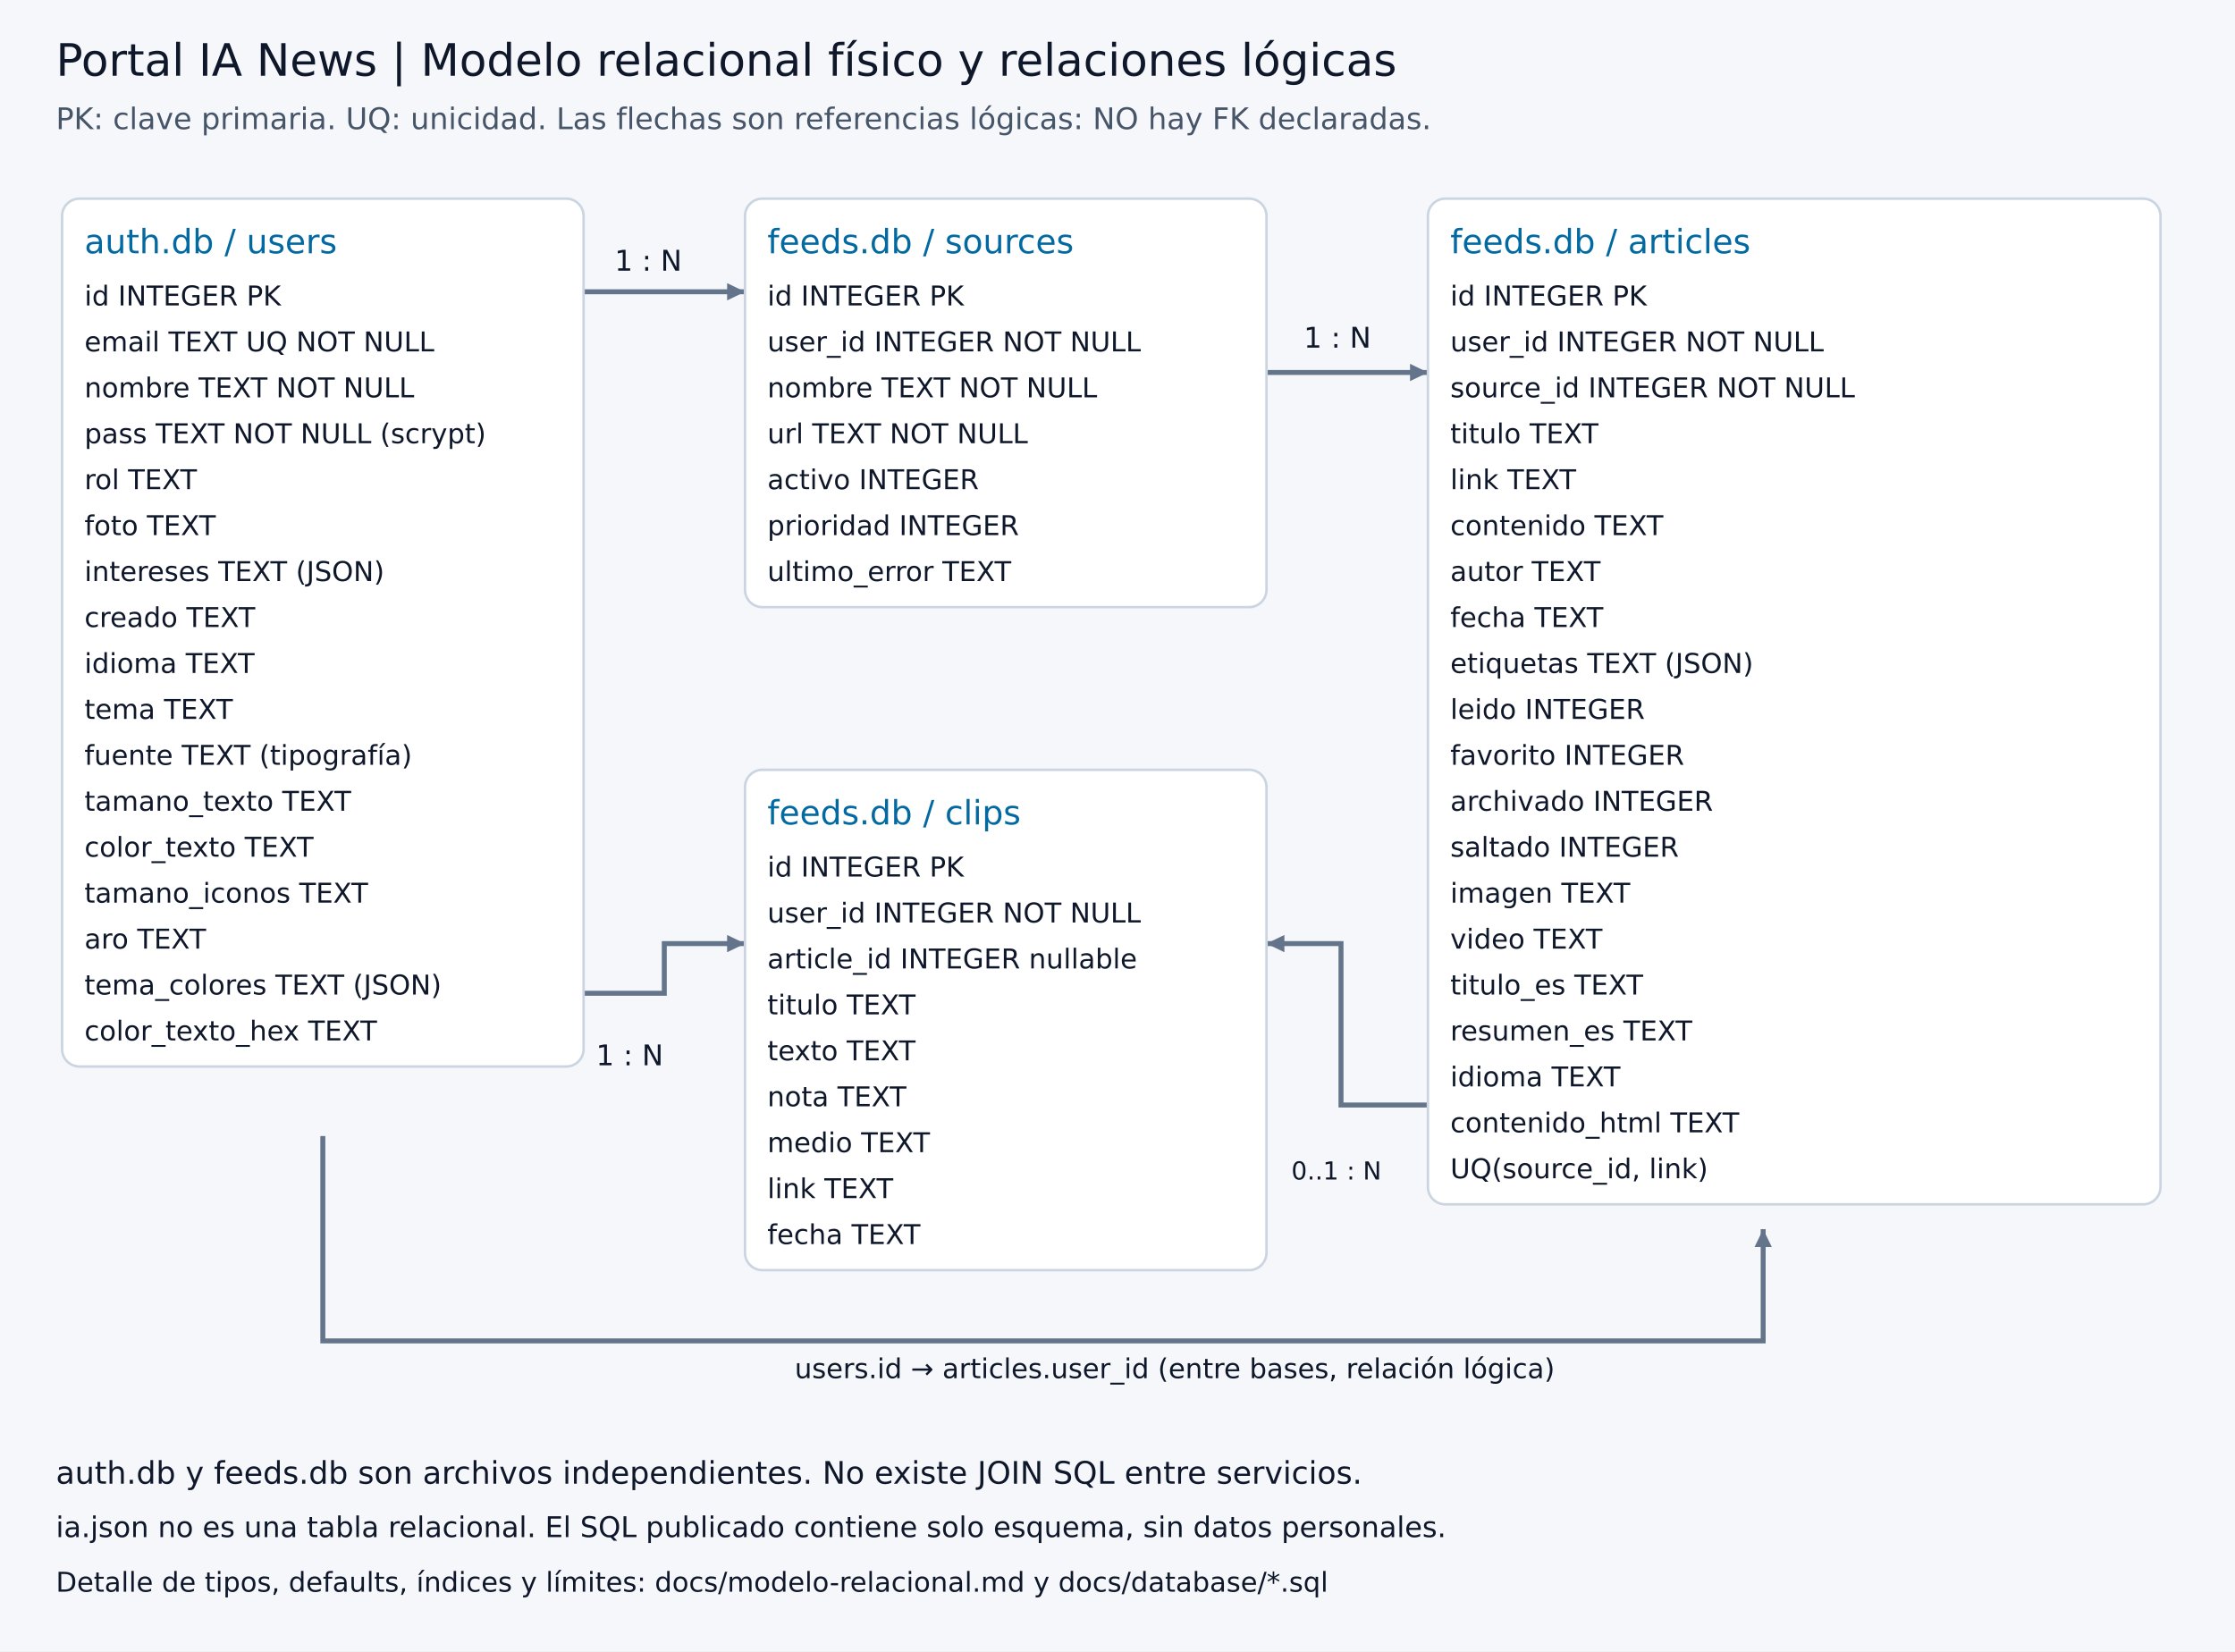
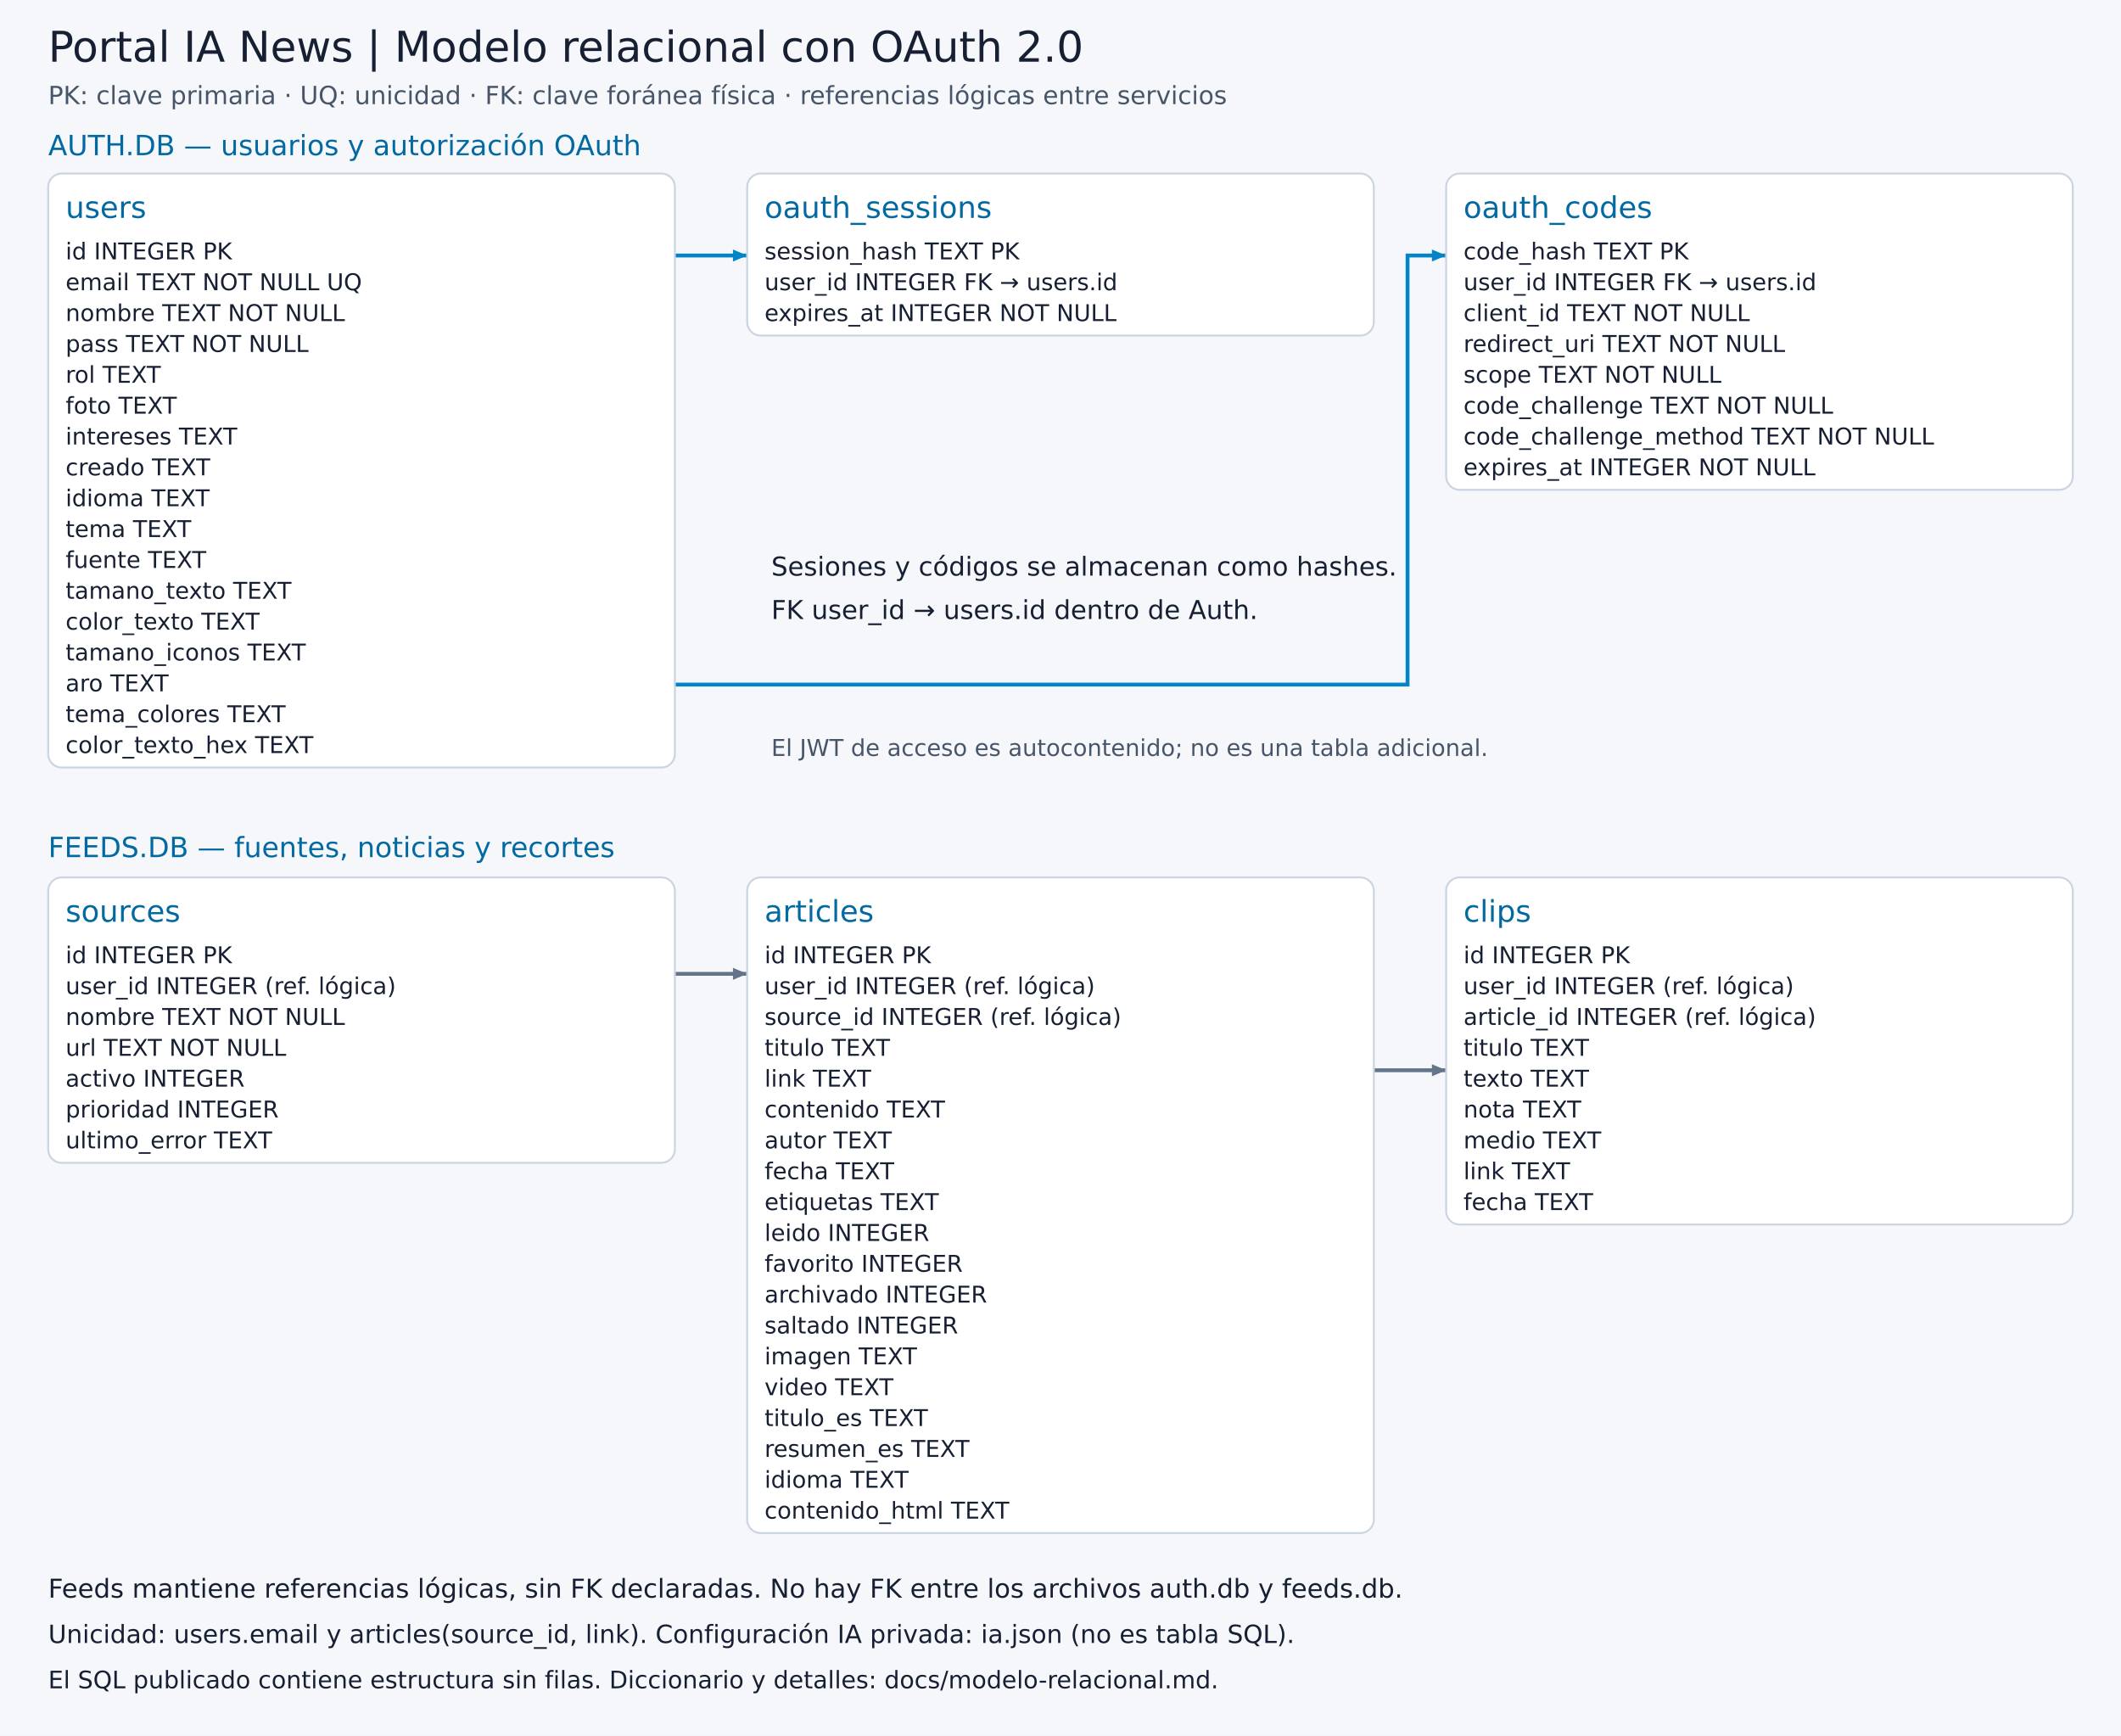
- <svg xmlns="http://www.w3.org/2000/svg" width="1800" height="1330" viewBox="0 0 1800 1330">
+ <svg xmlns="http://www.w3.org/2000/svg" width="2200" height="1800">
  <rect width="100%" height="100%" fill="#f5f7fb" />
-   <text x="45" y="61" font-family="DejaVu Sans, sans-serif" font-size="36" fill="#0f172a">Portal IA News | Modelo relacional físico y relaciones lógicas</text>
-   <text x="45" y="104" font-family="DejaVu Sans, sans-serif" font-size="24" fill="#475569">PK: clave primaria. UQ: unicidad. Las flechas son referencias lógicas: NO hay FK declaradas.</text>
-   <polyline points="470,235 600,235" fill="none" stroke="#64748b" stroke-width="4" />
-   <polygon points="600,235 585.593,241.959 585.593,228.041" fill="#64748b" />
-   <text x="495" y="218" font-family="DejaVu Sans, sans-serif" font-size="23" fill="#0f172a">1 : N</text>
-   <polyline points="470,800 535,800 535,760 600,760" fill="none" stroke="#64748b" stroke-width="4" />
-   <polygon points="600,760 585.593,766.959 585.593,753.041" fill="#64748b" />
-   <text x="480" y="858" font-family="DejaVu Sans, sans-serif" font-size="23" fill="#0f172a">1 : N</text>
-   <polyline points="1020,300 1150,300" fill="none" stroke="#64748b" stroke-width="4" />
-   <polygon points="1150,300 1135.593,306.959 1135.593,293.041" fill="#64748b" />
-   <text x="1050" y="280" font-family="DejaVu Sans, sans-serif" font-size="23" fill="#0f172a">1 : N</text>
-   <polyline points="1150,890 1080,890 1080,760 1020,760" fill="none" stroke="#64748b" stroke-width="4" />
-   <polygon points="1020,760 1034.407,753.041 1034.407,766.959" fill="#64748b" />
-   <text x="1040" y="950" font-family="DejaVu Sans, sans-serif" font-size="20" fill="#0f172a">0..1 : N</text>
-   <polyline points="260,915 260,1080 1420,1080 1420,990" fill="none" stroke="#64748b" stroke-width="4" />
-   <polygon points="1420,990 1426.959,1004.407 1413.041,1004.407" fill="#64748b" />
-   <text x="640" y="1110" font-family="DejaVu Sans, sans-serif" font-size="22" fill="#0f172a">users.id → articles.user_id (entre bases, relación lógica)</text>
-   <rect x="50" y="160" width="420" height="699" rx="14" fill="#ffffff" stroke="#cbd5e1" stroke-width="2" />
-   <text x="68" y="204" font-family="DejaVu Sans, sans-serif" font-size="27" fill="#0369a1">auth.db / users</text>
-   <text x="68" y="246" font-family="DejaVu Sans, sans-serif" font-size="22" fill="#0f172a">id INTEGER PK</text>
-   <text x="68" y="283" font-family="DejaVu Sans, sans-serif" font-size="22" fill="#0f172a">email TEXT UQ NOT NULL</text>
-   <text x="68" y="320" font-family="DejaVu Sans, sans-serif" font-size="22" fill="#0f172a">nombre TEXT NOT NULL</text>
-   <text x="68" y="357" font-family="DejaVu Sans, sans-serif" font-size="22" fill="#0f172a">pass TEXT NOT NULL (scrypt)</text>
-   <text x="68" y="394" font-family="DejaVu Sans, sans-serif" font-size="22" fill="#0f172a">rol TEXT</text>
-   <text x="68" y="431" font-family="DejaVu Sans, sans-serif" font-size="22" fill="#0f172a">foto TEXT</text>
-   <text x="68" y="468" font-family="DejaVu Sans, sans-serif" font-size="22" fill="#0f172a">intereses TEXT (JSON)</text>
-   <text x="68" y="505" font-family="DejaVu Sans, sans-serif" font-size="22" fill="#0f172a">creado TEXT</text>
-   <text x="68" y="542" font-family="DejaVu Sans, sans-serif" font-size="22" fill="#0f172a">idioma TEXT</text>
-   <text x="68" y="579" font-family="DejaVu Sans, sans-serif" font-size="22" fill="#0f172a">tema TEXT</text>
-   <text x="68" y="616" font-family="DejaVu Sans, sans-serif" font-size="22" fill="#0f172a">fuente TEXT (tipografía)</text>
-   <text x="68" y="653" font-family="DejaVu Sans, sans-serif" font-size="22" fill="#0f172a">tamano_texto TEXT</text>
-   <text x="68" y="690" font-family="DejaVu Sans, sans-serif" font-size="22" fill="#0f172a">color_texto TEXT</text>
-   <text x="68" y="727" font-family="DejaVu Sans, sans-serif" font-size="22" fill="#0f172a">tamano_iconos TEXT</text>
-   <text x="68" y="764" font-family="DejaVu Sans, sans-serif" font-size="22" fill="#0f172a">aro TEXT</text>
-   <text x="68" y="801" font-family="DejaVu Sans, sans-serif" font-size="22" fill="#0f172a">tema_colores TEXT (JSON)</text>
-   <text x="68" y="838" font-family="DejaVu Sans, sans-serif" font-size="22" fill="#0f172a">color_texto_hex TEXT</text>
-   <rect x="600" y="160" width="420" height="329" rx="14" fill="#ffffff" stroke="#cbd5e1" stroke-width="2" />
-   <text x="618" y="204" font-family="DejaVu Sans, sans-serif" font-size="27" fill="#0369a1">feeds.db / sources</text>
-   <text x="618" y="246" font-family="DejaVu Sans, sans-serif" font-size="22" fill="#0f172a">id INTEGER PK</text>
-   <text x="618" y="283" font-family="DejaVu Sans, sans-serif" font-size="22" fill="#0f172a">user_id INTEGER NOT NULL</text>
-   <text x="618" y="320" font-family="DejaVu Sans, sans-serif" font-size="22" fill="#0f172a">nombre TEXT NOT NULL</text>
-   <text x="618" y="357" font-family="DejaVu Sans, sans-serif" font-size="22" fill="#0f172a">url TEXT NOT NULL</text>
-   <text x="618" y="394" font-family="DejaVu Sans, sans-serif" font-size="22" fill="#0f172a">activo INTEGER</text>
-   <text x="618" y="431" font-family="DejaVu Sans, sans-serif" font-size="22" fill="#0f172a">prioridad INTEGER</text>
-   <text x="618" y="468" font-family="DejaVu Sans, sans-serif" font-size="22" fill="#0f172a">ultimo_error TEXT</text>
-   <rect x="1150" y="160" width="590" height="810" rx="14" fill="#ffffff" stroke="#cbd5e1" stroke-width="2" />
-   <text x="1168" y="204" font-family="DejaVu Sans, sans-serif" font-size="27" fill="#0369a1">feeds.db / articles</text>
-   <text x="1168" y="246" font-family="DejaVu Sans, sans-serif" font-size="22" fill="#0f172a">id INTEGER PK</text>
-   <text x="1168" y="283" font-family="DejaVu Sans, sans-serif" font-size="22" fill="#0f172a">user_id INTEGER NOT NULL</text>
-   <text x="1168" y="320" font-family="DejaVu Sans, sans-serif" font-size="22" fill="#0f172a">source_id INTEGER NOT NULL</text>
-   <text x="1168" y="357" font-family="DejaVu Sans, sans-serif" font-size="22" fill="#0f172a">titulo TEXT</text>
-   <text x="1168" y="394" font-family="DejaVu Sans, sans-serif" font-size="22" fill="#0f172a">link TEXT</text>
-   <text x="1168" y="431" font-family="DejaVu Sans, sans-serif" font-size="22" fill="#0f172a">contenido TEXT</text>
-   <text x="1168" y="468" font-family="DejaVu Sans, sans-serif" font-size="22" fill="#0f172a">autor TEXT</text>
-   <text x="1168" y="505" font-family="DejaVu Sans, sans-serif" font-size="22" fill="#0f172a">fecha TEXT</text>
-   <text x="1168" y="542" font-family="DejaVu Sans, sans-serif" font-size="22" fill="#0f172a">etiquetas TEXT (JSON)</text>
-   <text x="1168" y="579" font-family="DejaVu Sans, sans-serif" font-size="22" fill="#0f172a">leido INTEGER</text>
-   <text x="1168" y="616" font-family="DejaVu Sans, sans-serif" font-size="22" fill="#0f172a">favorito INTEGER</text>
-   <text x="1168" y="653" font-family="DejaVu Sans, sans-serif" font-size="22" fill="#0f172a">archivado INTEGER</text>
-   <text x="1168" y="690" font-family="DejaVu Sans, sans-serif" font-size="22" fill="#0f172a">saltado INTEGER</text>
-   <text x="1168" y="727" font-family="DejaVu Sans, sans-serif" font-size="22" fill="#0f172a">imagen TEXT</text>
-   <text x="1168" y="764" font-family="DejaVu Sans, sans-serif" font-size="22" fill="#0f172a">video TEXT</text>
-   <text x="1168" y="801" font-family="DejaVu Sans, sans-serif" font-size="22" fill="#0f172a">titulo_es TEXT</text>
-   <text x="1168" y="838" font-family="DejaVu Sans, sans-serif" font-size="22" fill="#0f172a">resumen_es TEXT</text>
-   <text x="1168" y="875" font-family="DejaVu Sans, sans-serif" font-size="22" fill="#0f172a">idioma TEXT</text>
-   <text x="1168" y="912" font-family="DejaVu Sans, sans-serif" font-size="22" fill="#0f172a">contenido_html TEXT</text>
-   <text x="1168" y="949" font-family="DejaVu Sans, sans-serif" font-size="22" fill="#0f172a">UQ(source_id, link)</text>
-   <rect x="600" y="620" width="420" height="403" rx="14" fill="#ffffff" stroke="#cbd5e1" stroke-width="2" />
-   <text x="618" y="664" font-family="DejaVu Sans, sans-serif" font-size="27" fill="#0369a1">feeds.db / clips</text>
-   <text x="618" y="706" font-family="DejaVu Sans, sans-serif" font-size="22" fill="#0f172a">id INTEGER PK</text>
-   <text x="618" y="743" font-family="DejaVu Sans, sans-serif" font-size="22" fill="#0f172a">user_id INTEGER NOT NULL</text>
-   <text x="618" y="780" font-family="DejaVu Sans, sans-serif" font-size="22" fill="#0f172a">article_id INTEGER nullable</text>
-   <text x="618" y="817" font-family="DejaVu Sans, sans-serif" font-size="22" fill="#0f172a">titulo TEXT</text>
-   <text x="618" y="854" font-family="DejaVu Sans, sans-serif" font-size="22" fill="#0f172a">texto TEXT</text>
-   <text x="618" y="891" font-family="DejaVu Sans, sans-serif" font-size="22" fill="#0f172a">nota TEXT</text>
-   <text x="618" y="928" font-family="DejaVu Sans, sans-serif" font-size="22" fill="#0f172a">medio TEXT</text>
-   <text x="618" y="965" font-family="DejaVu Sans, sans-serif" font-size="22" fill="#0f172a">link TEXT</text>
-   <text x="618" y="1002" font-family="DejaVu Sans, sans-serif" font-size="22" fill="#0f172a">fecha TEXT</text>
-   <text x="45" y="1195" font-family="DejaVu Sans, sans-serif" font-size="25" fill="#0f172a">auth.db y feeds.db son archivos independientes. No existe JOIN SQL entre servicios.</text>
-   <text x="45" y="1238" font-family="DejaVu Sans, sans-serif" font-size="23" fill="#0f172a">ia.json no es una tabla relacional. El SQL publicado contiene solo esquema, sin datos personales.</text>
-   <text x="45" y="1282" font-family="DejaVu Sans, sans-serif" font-size="22" fill="#0f172a">Detalle de tipos, defaults, índices y límites: docs/modelo-relacional.md y docs/database/*.sql</text>
+   <text x="50" y="64" font-family="DejaVu Sans,sans-serif" font-size="44" fill="#172033">Portal IA News | Modelo relacional con OAuth 2.0</text>
+   <text x="50" y="108" font-family="DejaVu Sans,sans-serif" font-size="26" fill="#475569">PK: clave primaria · UQ: unicidad · FK: clave foránea física · referencias lógicas entre servicios</text>
+   <text x="50" y="161" font-family="DejaVu Sans,sans-serif" font-size="29" fill="#0369a1">AUTH.DB — usuarios y autorización OAuth</text>
+   <polyline points="700,265 775,265" fill="none" stroke="#0284c7" stroke-width="4" />
+   <polygon points="775,265 760.263,271.231 760.263,258.769" fill="#0284c7" />
+   <polyline points="700,710 1460,710 1460,265 1500,265" fill="none" stroke="#0284c7" stroke-width="4" />
+   <polygon points="1500,265 1485.263,271.231 1485.263,258.769" fill="#0284c7" />
+   <rect x="50" y="180" width="650" height="616" rx="14" fill="white" stroke="#cbd5e1" stroke-width="2" />
+   <text x="68" y="226" font-family="DejaVu Sans,sans-serif" font-size="31" fill="#0369a1">users</text>
+   <text x="68" y="269" font-family="DejaVu Sans,sans-serif" font-size="24" fill="#172033">id INTEGER PK</text>
+   <text x="68" y="301" font-family="DejaVu Sans,sans-serif" font-size="24" fill="#172033">email TEXT NOT NULL UQ</text>
+   <text x="68" y="333" font-family="DejaVu Sans,sans-serif" font-size="24" fill="#172033">nombre TEXT NOT NULL</text>
+   <text x="68" y="365" font-family="DejaVu Sans,sans-serif" font-size="24" fill="#172033">pass TEXT NOT NULL</text>
+   <text x="68" y="397" font-family="DejaVu Sans,sans-serif" font-size="24" fill="#172033">rol TEXT</text>
+   <text x="68" y="429" font-family="DejaVu Sans,sans-serif" font-size="24" fill="#172033">foto TEXT</text>
+   <text x="68" y="461" font-family="DejaVu Sans,sans-serif" font-size="24" fill="#172033">intereses TEXT</text>
+   <text x="68" y="493" font-family="DejaVu Sans,sans-serif" font-size="24" fill="#172033">creado TEXT</text>
+   <text x="68" y="525" font-family="DejaVu Sans,sans-serif" font-size="24" fill="#172033">idioma TEXT</text>
+   <text x="68" y="557" font-family="DejaVu Sans,sans-serif" font-size="24" fill="#172033">tema TEXT</text>
+   <text x="68" y="589" font-family="DejaVu Sans,sans-serif" font-size="24" fill="#172033">fuente TEXT</text>
+   <text x="68" y="621" font-family="DejaVu Sans,sans-serif" font-size="24" fill="#172033">tamano_texto TEXT</text>
+   <text x="68" y="653" font-family="DejaVu Sans,sans-serif" font-size="24" fill="#172033">color_texto TEXT</text>
+   <text x="68" y="685" font-family="DejaVu Sans,sans-serif" font-size="24" fill="#172033">tamano_iconos TEXT</text>
+   <text x="68" y="717" font-family="DejaVu Sans,sans-serif" font-size="24" fill="#172033">aro TEXT</text>
+   <text x="68" y="749" font-family="DejaVu Sans,sans-serif" font-size="24" fill="#172033">tema_colores TEXT</text>
+   <text x="68" y="781" font-family="DejaVu Sans,sans-serif" font-size="24" fill="#172033">color_texto_hex TEXT</text>
+   <rect x="775" y="180" width="650" height="168" rx="14" fill="white" stroke="#cbd5e1" stroke-width="2" />
+   <text x="793" y="226" font-family="DejaVu Sans,sans-serif" font-size="31" fill="#0369a1">oauth_sessions</text>
+   <text x="793" y="269" font-family="DejaVu Sans,sans-serif" font-size="24" fill="#172033">session_hash TEXT PK</text>
+   <text x="793" y="301" font-family="DejaVu Sans,sans-serif" font-size="24" fill="#172033">user_id INTEGER FK → users.id</text>
+   <text x="793" y="333" font-family="DejaVu Sans,sans-serif" font-size="24" fill="#172033">expires_at INTEGER NOT NULL</text>
+   <rect x="1500" y="180" width="650" height="328" rx="14" fill="white" stroke="#cbd5e1" stroke-width="2" />
+   <text x="1518" y="226" font-family="DejaVu Sans,sans-serif" font-size="31" fill="#0369a1">oauth_codes</text>
+   <text x="1518" y="269" font-family="DejaVu Sans,sans-serif" font-size="24" fill="#172033">code_hash TEXT PK</text>
+   <text x="1518" y="301" font-family="DejaVu Sans,sans-serif" font-size="24" fill="#172033">user_id INTEGER FK → users.id</text>
+   <text x="1518" y="333" font-family="DejaVu Sans,sans-serif" font-size="24" fill="#172033">client_id TEXT NOT NULL</text>
+   <text x="1518" y="365" font-family="DejaVu Sans,sans-serif" font-size="24" fill="#172033">redirect_uri TEXT NOT NULL</text>
+   <text x="1518" y="397" font-family="DejaVu Sans,sans-serif" font-size="24" fill="#172033">scope TEXT NOT NULL</text>
+   <text x="1518" y="429" font-family="DejaVu Sans,sans-serif" font-size="24" fill="#172033">code_challenge TEXT NOT NULL</text>
+   <text x="1518" y="461" font-family="DejaVu Sans,sans-serif" font-size="24" fill="#172033">code_challenge_method TEXT NOT NULL</text>
+   <text x="1518" y="493" font-family="DejaVu Sans,sans-serif" font-size="24" fill="#172033">expires_at INTEGER NOT NULL</text>
+   <text x="800" y="597" font-family="DejaVu Sans,sans-serif" font-size="27" fill="#172033">Sesiones y códigos se almacenan como hashes.</text>
+   <text x="800" y="642" font-family="DejaVu Sans,sans-serif" font-size="27" fill="#172033">FK user_id → users.id dentro de Auth.</text>
+   <text x="800" y="784" font-family="DejaVu Sans,sans-serif" font-size="24" fill="#475569">El JWT de acceso es autocontenido; no es una tabla adicional.</text>
+   <text x="50" y="889" font-family="DejaVu Sans,sans-serif" font-size="29" fill="#0369a1">FEEDS.DB — fuentes, noticias y recortes</text>
+   <polyline points="700,1010 775,1010" fill="none" stroke="#64748b" stroke-width="4" />
+   <polygon points="775,1010 760.263,1016.231 760.263,1003.769" fill="#64748b" />
+   <polyline points="1425,1110 1500,1110" fill="none" stroke="#64748b" stroke-width="4" />
+   <polygon points="1500,1110 1485.263,1116.231 1485.263,1103.769" fill="#64748b" />
+   <rect x="50" y="910" width="650" height="296" rx="14" fill="white" stroke="#cbd5e1" stroke-width="2" />
+   <text x="68" y="956" font-family="DejaVu Sans,sans-serif" font-size="31" fill="#0369a1">sources</text>
+   <text x="68" y="999" font-family="DejaVu Sans,sans-serif" font-size="24" fill="#172033">id INTEGER PK</text>
+   <text x="68" y="1031" font-family="DejaVu Sans,sans-serif" font-size="24" fill="#172033">user_id INTEGER (ref. lógica)</text>
+   <text x="68" y="1063" font-family="DejaVu Sans,sans-serif" font-size="24" fill="#172033">nombre TEXT NOT NULL</text>
+   <text x="68" y="1095" font-family="DejaVu Sans,sans-serif" font-size="24" fill="#172033">url TEXT NOT NULL</text>
+   <text x="68" y="1127" font-family="DejaVu Sans,sans-serif" font-size="24" fill="#172033">activo INTEGER</text>
+   <text x="68" y="1159" font-family="DejaVu Sans,sans-serif" font-size="24" fill="#172033">prioridad INTEGER</text>
+   <text x="68" y="1191" font-family="DejaVu Sans,sans-serif" font-size="24" fill="#172033">ultimo_error TEXT</text>
+   <rect x="775" y="910" width="650" height="680" rx="14" fill="white" stroke="#cbd5e1" stroke-width="2" />
+   <text x="793" y="956" font-family="DejaVu Sans,sans-serif" font-size="31" fill="#0369a1">articles</text>
+   <text x="793" y="999" font-family="DejaVu Sans,sans-serif" font-size="24" fill="#172033">id INTEGER PK</text>
+   <text x="793" y="1031" font-family="DejaVu Sans,sans-serif" font-size="24" fill="#172033">user_id INTEGER (ref. lógica)</text>
+   <text x="793" y="1063" font-family="DejaVu Sans,sans-serif" font-size="24" fill="#172033">source_id INTEGER (ref. lógica)</text>
+   <text x="793" y="1095" font-family="DejaVu Sans,sans-serif" font-size="24" fill="#172033">titulo TEXT</text>
+   <text x="793" y="1127" font-family="DejaVu Sans,sans-serif" font-size="24" fill="#172033">link TEXT</text>
+   <text x="793" y="1159" font-family="DejaVu Sans,sans-serif" font-size="24" fill="#172033">contenido TEXT</text>
+   <text x="793" y="1191" font-family="DejaVu Sans,sans-serif" font-size="24" fill="#172033">autor TEXT</text>
+   <text x="793" y="1223" font-family="DejaVu Sans,sans-serif" font-size="24" fill="#172033">fecha TEXT</text>
+   <text x="793" y="1255" font-family="DejaVu Sans,sans-serif" font-size="24" fill="#172033">etiquetas TEXT</text>
+   <text x="793" y="1287" font-family="DejaVu Sans,sans-serif" font-size="24" fill="#172033">leido INTEGER</text>
+   <text x="793" y="1319" font-family="DejaVu Sans,sans-serif" font-size="24" fill="#172033">favorito INTEGER</text>
+   <text x="793" y="1351" font-family="DejaVu Sans,sans-serif" font-size="24" fill="#172033">archivado INTEGER</text>
+   <text x="793" y="1383" font-family="DejaVu Sans,sans-serif" font-size="24" fill="#172033">saltado INTEGER</text>
+   <text x="793" y="1415" font-family="DejaVu Sans,sans-serif" font-size="24" fill="#172033">imagen TEXT</text>
+   <text x="793" y="1447" font-family="DejaVu Sans,sans-serif" font-size="24" fill="#172033">video TEXT</text>
+   <text x="793" y="1479" font-family="DejaVu Sans,sans-serif" font-size="24" fill="#172033">titulo_es TEXT</text>
+   <text x="793" y="1511" font-family="DejaVu Sans,sans-serif" font-size="24" fill="#172033">resumen_es TEXT</text>
+   <text x="793" y="1543" font-family="DejaVu Sans,sans-serif" font-size="24" fill="#172033">idioma TEXT</text>
+   <text x="793" y="1575" font-family="DejaVu Sans,sans-serif" font-size="24" fill="#172033">contenido_html TEXT</text>
+   <rect x="1500" y="910" width="650" height="360" rx="14" fill="white" stroke="#cbd5e1" stroke-width="2" />
+   <text x="1518" y="956" font-family="DejaVu Sans,sans-serif" font-size="31" fill="#0369a1">clips</text>
+   <text x="1518" y="999" font-family="DejaVu Sans,sans-serif" font-size="24" fill="#172033">id INTEGER PK</text>
+   <text x="1518" y="1031" font-family="DejaVu Sans,sans-serif" font-size="24" fill="#172033">user_id INTEGER (ref. lógica)</text>
+   <text x="1518" y="1063" font-family="DejaVu Sans,sans-serif" font-size="24" fill="#172033">article_id INTEGER (ref. lógica)</text>
+   <text x="1518" y="1095" font-family="DejaVu Sans,sans-serif" font-size="24" fill="#172033">titulo TEXT</text>
+   <text x="1518" y="1127" font-family="DejaVu Sans,sans-serif" font-size="24" fill="#172033">texto TEXT</text>
+   <text x="1518" y="1159" font-family="DejaVu Sans,sans-serif" font-size="24" fill="#172033">nota TEXT</text>
+   <text x="1518" y="1191" font-family="DejaVu Sans,sans-serif" font-size="24" fill="#172033">medio TEXT</text>
+   <text x="1518" y="1223" font-family="DejaVu Sans,sans-serif" font-size="24" fill="#172033">link TEXT</text>
+   <text x="1518" y="1255" font-family="DejaVu Sans,sans-serif" font-size="24" fill="#172033">fecha TEXT</text>
+   <text x="50" y="1657" font-family="DejaVu Sans,sans-serif" font-size="27" fill="#172033">Feeds mantiene referencias lógicas, sin FK declaradas. No hay FK entre los archivos auth.db y feeds.db.</text>
+   <text x="50" y="1704" font-family="DejaVu Sans,sans-serif" font-size="26" fill="#172033">Unicidad: users.email y articles(source_id, link). Configuración IA privada: ia.json (no es tabla SQL).</text>
+   <text x="50" y="1751" font-family="DejaVu Sans,sans-serif" font-size="25" fill="#172033">El SQL publicado contiene estructura sin filas. Diccionario y detalles: docs/modelo-relacional.md.</text>
</svg>
